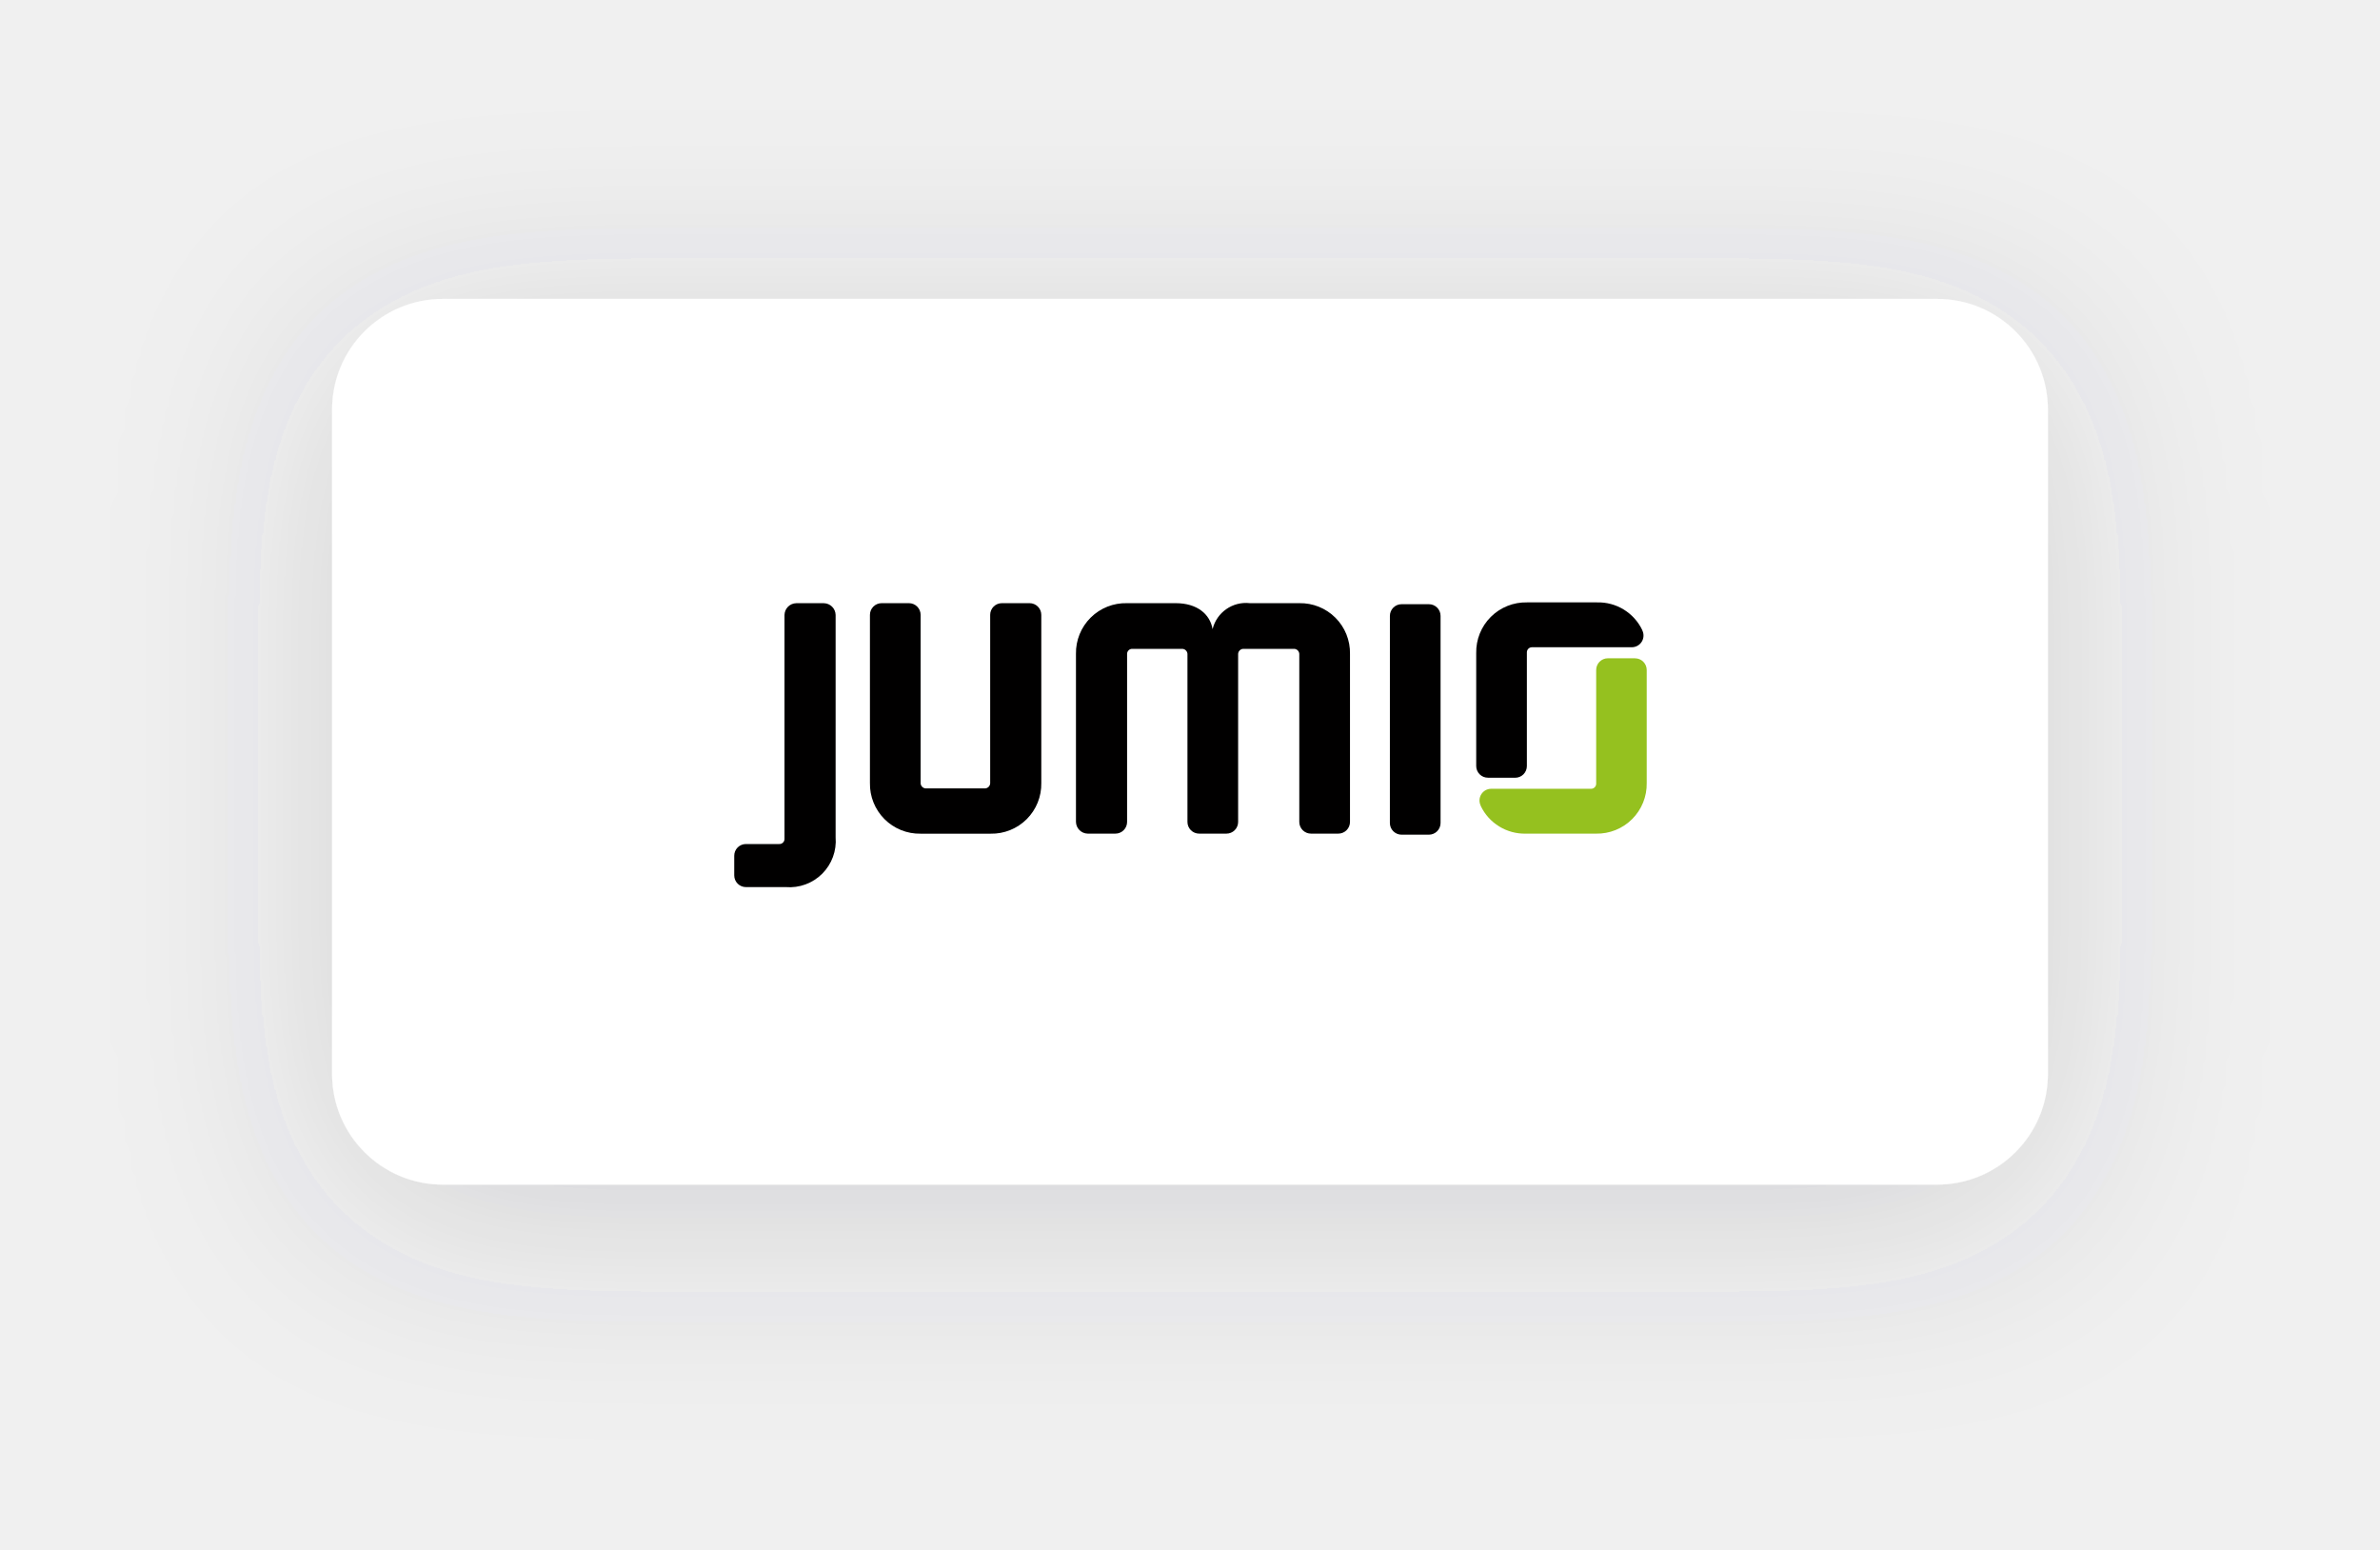
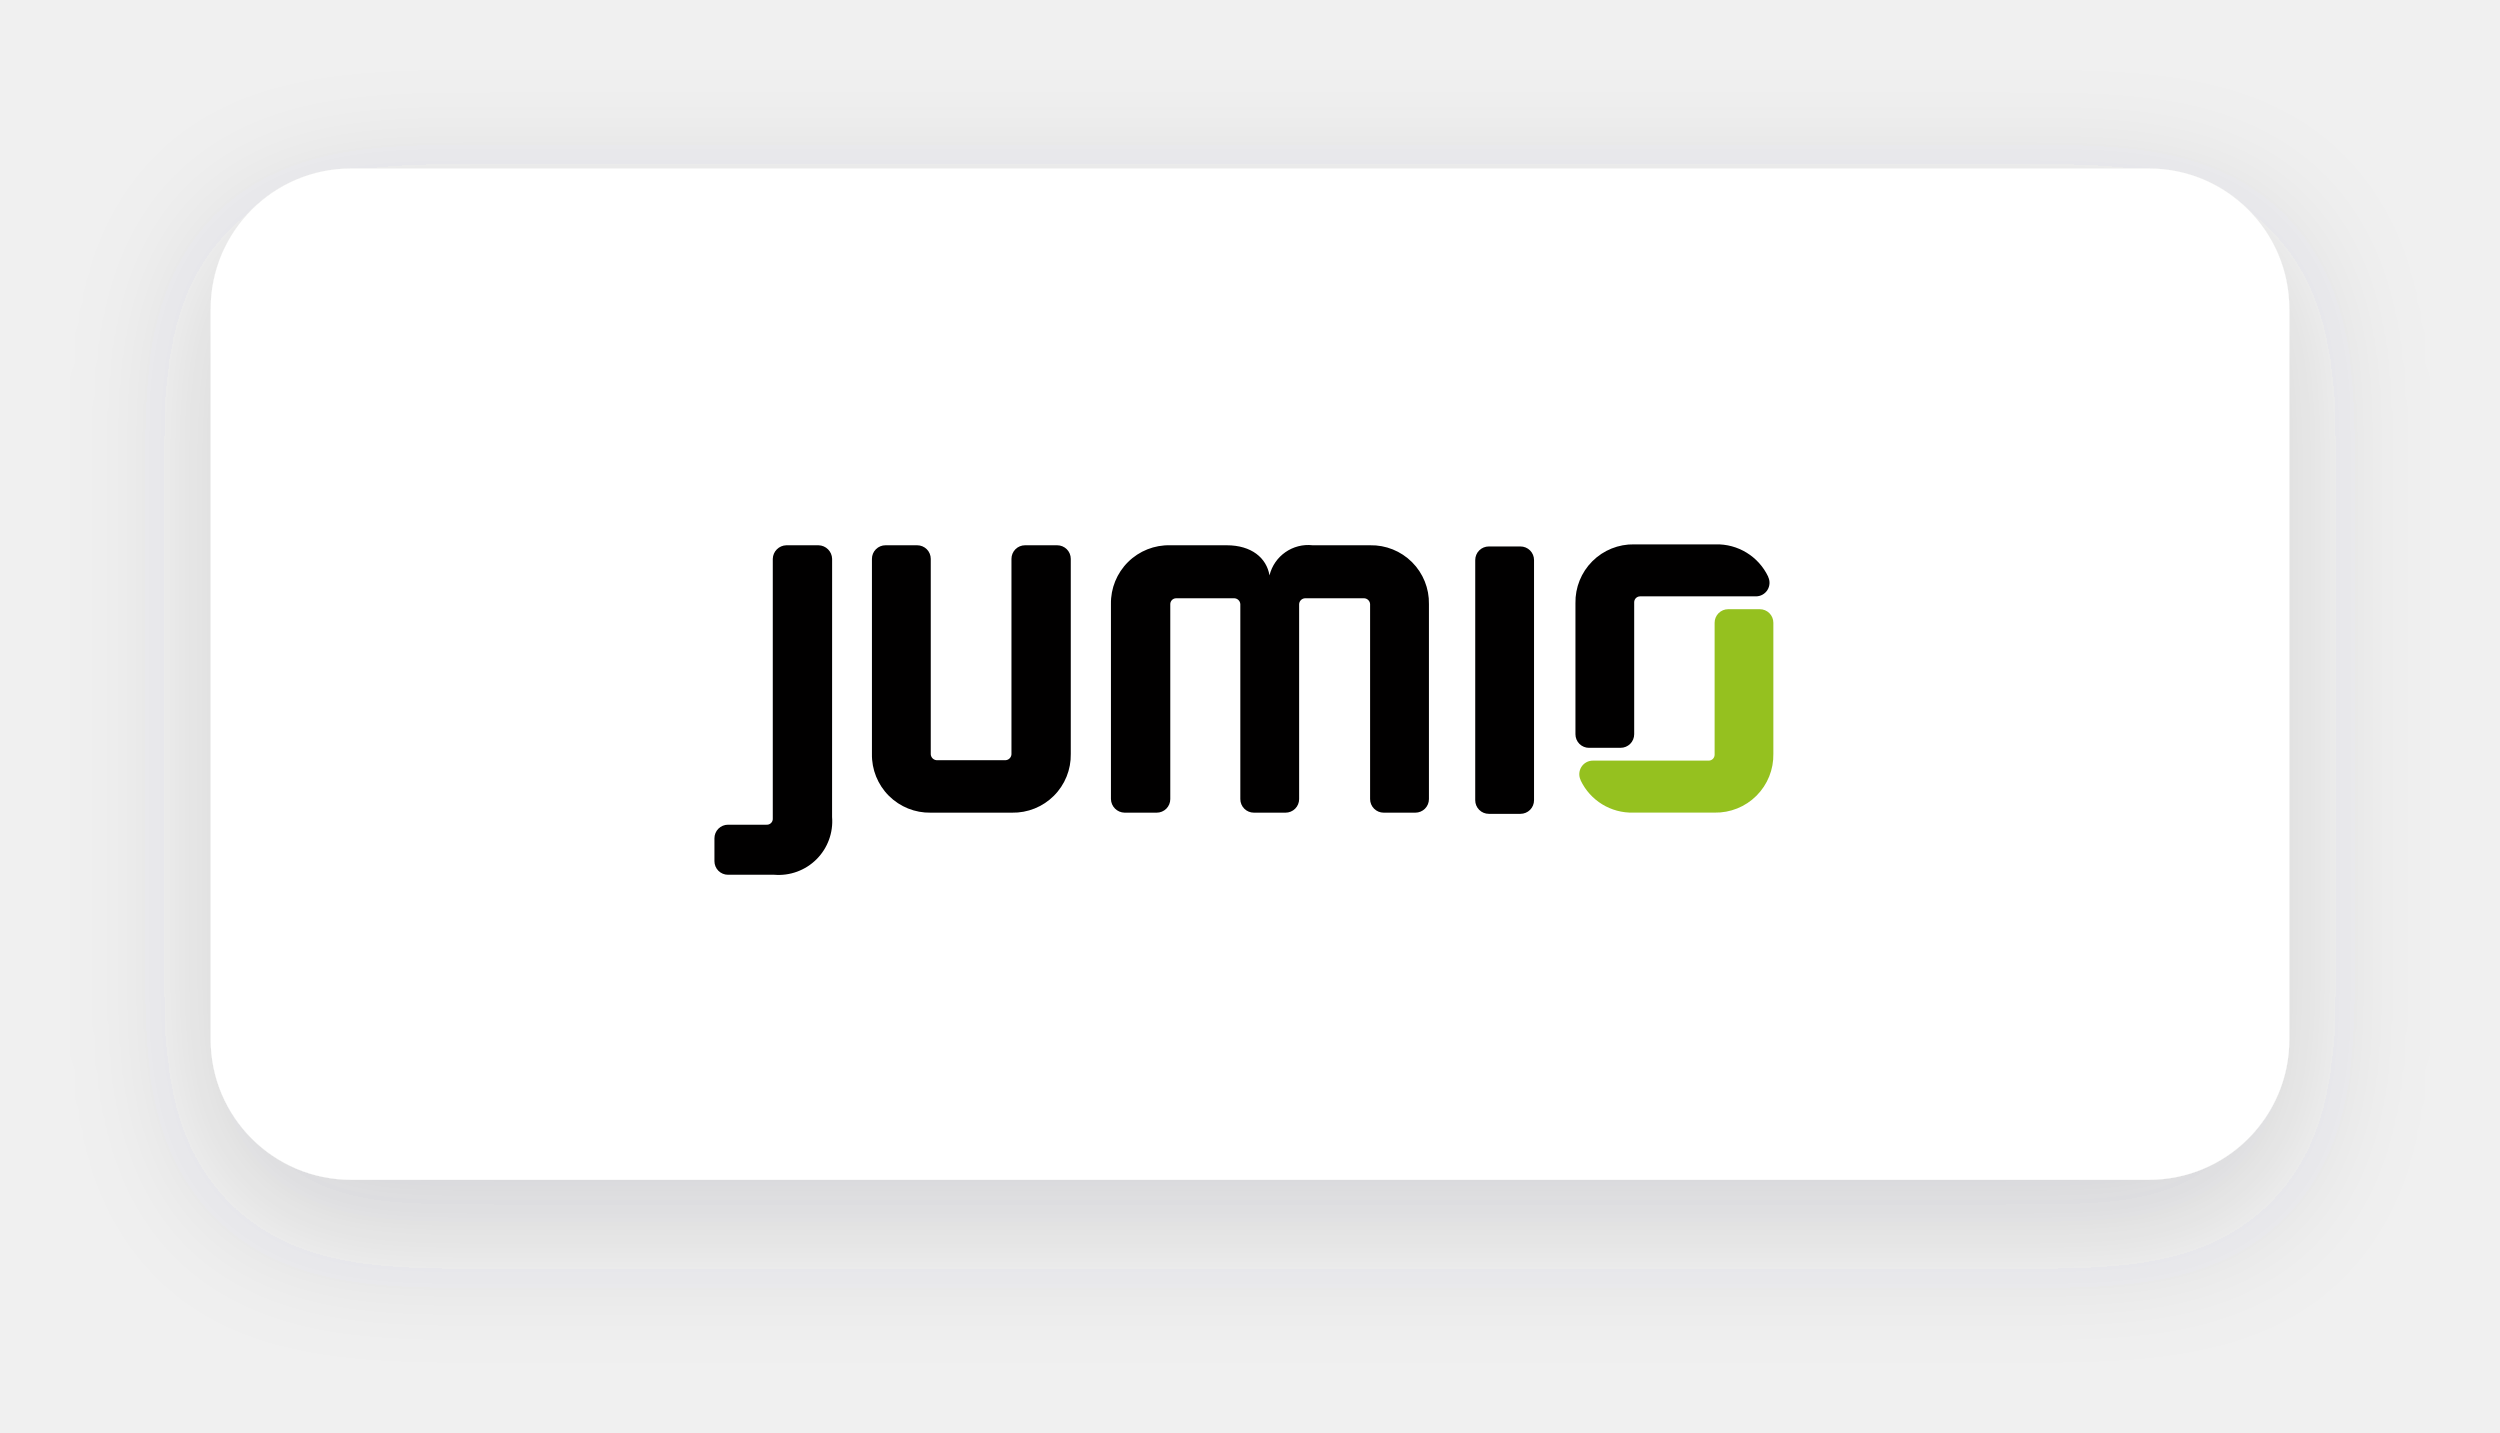
- <svg xmlns="http://www.w3.org/2000/svg" viewBox="0 0 215 140">
+ <svg xmlns="http://www.w3.org/2000/svg" viewBox="0 0 178 102">
  <defs>
    <style>
      .cls-1 {
        fill: #fff;
      }

      .cls-2 {
        fill: #95c11f;
      }

      .cls-3 {
        fill: #010000;
      }

      .cls-4 {
        filter: url(#Rectangle_29);
      }
    </style>
-     <filter id="Rectangle_29" x="0" y="0" width="215" height="140" filterUnits="userSpaceOnUse">
+     <filter id="Rectangle_29" x="0" y="0" width="178" height="102" filterUnits="userSpaceOnUse">
      <feOffset dy="3" input="SourceAlpha" />
-       <feGaussianBlur stdDeviation="10" result="blur" />
+       <feGaussianBlur stdDeviation="5" result="blur" />
      <feFlood flood-color="#47494d" flood-opacity="0.161" />
      <feComposite operator="in" in2="blur" />
      <feComposite in="SourceGraphic" />
    </filter>
  </defs>
-   <g id="Group_129" data-name="Group 129" transform="translate(-92 -1608)">
-     <g class="cls-4" transform="matrix(1, 0, 0, 1, 92, 1608)">
-       <rect id="Rectangle_29-2" data-name="Rectangle 29" class="cls-1" width="155" height="80" rx="10" transform="translate(30 27)" />
+   <g id="Group_129" data-name="Group 129" transform="translate(-107 -1623)">
+     <g class="cls-4" transform="matrix(1, 0, 0, 1, 107, 1623)">
+       <rect id="Rectangle_29-2" data-name="Rectangle 29" class="cls-1" width="148" height="72" rx="10" transform="translate(15 12)" />
    </g>
-     <g id="Group_28" data-name="Group 28" transform="translate(142.196 1644.989)">
-       <path id="Path_1" data-name="Path 1" class="cls-2" d="M534.6,55.247h-2.459a1.055,1.055,0,0,0-1.059,1.059V66.583a.46.46,0,0,1-.454.452H521.6a1.057,1.057,0,0,0-.954,1.516c0,.006,0,.013,0,.018a4.4,4.4,0,0,0,4.1,2.518h6.321a4.492,4.492,0,0,0,4.58-4.578v-10.2a1.055,1.055,0,0,0-1.059-1.059" transform="translate(-437.085 -32.775)" />
-       <path id="Path_2" data-name="Path 2" class="cls-3" d="M459.883,19.71a1.055,1.055,0,0,1,1.06-1.059H463.4a1.055,1.055,0,0,1,1.06,1.059v18.7a1.056,1.056,0,0,1-1.06,1.06h-2.459a1.056,1.056,0,0,1-1.06-1.06Z" transform="translate(-384.521 -1.064)" />
-       <path id="Path_3" data-name="Path 3" class="cls-3" d="M25.29,39.1a4.174,4.174,0,0,1-4.5,4.5h-3.6a1.056,1.056,0,0,1-1.059-1.059V40.769a1.056,1.056,0,0,1,1.059-1.059h2.992a.459.459,0,0,0,.491-.493v-20.2a1.084,1.084,0,0,1,1.059-1.06h2.5a1.084,1.084,0,0,1,1.059,1.06Z" transform="translate(0 -0.46)" />
-       <path id="Path_4" data-name="Path 4" class="cls-3" d="M256.443,17.956c1.931,0,3.1.985,3.332,2.344a3.105,3.105,0,0,1,3.366-2.344h4.467a4.493,4.493,0,0,1,4.58,4.578v15.18a1.056,1.056,0,0,1-1.06,1.059h-2.461a1.057,1.057,0,0,1-1.059-1.059V22.534a.485.485,0,0,0-.453-.452h-4.617a.484.484,0,0,0-.455.452v15.18a1.056,1.056,0,0,1-1.06,1.059h-2.459a1.055,1.055,0,0,1-1.059-1.059V22.534a.487.487,0,0,0-.456-.452h-4.541a.457.457,0,0,0-.456.452v15.18a1.056,1.056,0,0,1-1.06,1.059h-2.5a1.082,1.082,0,0,1-1.059-1.059V22.534a4.5,4.5,0,0,1,4.617-4.578Z" transform="translate(-200.431 -0.462)" />
-       <path id="Path_5" data-name="Path 5" class="cls-3" d="M118.4,34.689a.489.489,0,0,0,.455-.456V19.015a1.056,1.056,0,0,1,1.059-1.059h2.5a1.057,1.057,0,0,1,1.059,1.059V34.2a4.492,4.492,0,0,1-4.58,4.578h-6.321a4.493,4.493,0,0,1-4.579-4.578V19.015a1.055,1.055,0,0,1,1.059-1.059h2.462a1.057,1.057,0,0,1,1.058,1.059V34.233a.491.491,0,0,0,.454.456Z" transform="translate(-79.602 -0.462)" />
-       <path id="Path_6" data-name="Path 6" class="cls-3" d="M519.354,33.263h2.459a1.055,1.055,0,0,0,1.059-1.059V21.927a.461.461,0,0,1,.454-.452h9.023a1.057,1.057,0,0,0,.954-1.516c0-.006,0-.013,0-.018a4.4,4.4,0,0,0-4.1-2.518h-6.321A4.492,4.492,0,0,0,518.295,22V32.2a1.055,1.055,0,0,0,1.059,1.059" transform="translate(-435.136)" />
+     <g id="Group_28" data-name="Group 28" transform="translate(157.867 1661.758)">
+       <path id="Path_1" data-name="Path 1" class="cls-2" d="M533.4,55.247h-2.249a.965.965,0,0,0-.968.968v9.4a.421.421,0,0,1-.415.413h-8.252a.967.967,0,0,0-.873,1.386c0,.005,0,.012,0,.016a4.028,4.028,0,0,0,3.753,2.3h5.781a4.108,4.108,0,0,0,4.188-4.187V56.215a.965.965,0,0,0-.969-.968" transform="translate(-458.969 -50.63)" />
+       <path id="Path_2" data-name="Path 2" class="cls-3" d="M459.883,19.619a.965.965,0,0,1,.969-.968H463.1a.965.965,0,0,1,.969.968v17.1a.966.966,0,0,1-.969.969h-2.249a.966.966,0,0,1-.969-.969Z" transform="translate(-405.713 -18.501)" />
+       <path id="Path_3" data-name="Path 3" class="cls-3" d="M24.507,37.295a3.818,3.818,0,0,1-4.119,4.119H17.1a.965.965,0,0,1-.969-.969V38.819a.966.966,0,0,1,.969-.969h2.736a.419.419,0,0,0,.449-.45V18.923a.991.991,0,0,1,.969-.969h2.287a.991.991,0,0,1,.969.969Z" transform="translate(-16.13 -17.889)" />
+       <path id="Path_4" data-name="Path 4" class="cls-3" d="M255.673,17.956c1.766,0,2.838.9,3.047,2.144a2.84,2.84,0,0,1,3.078-2.144h4.085a4.109,4.109,0,0,1,4.189,4.187V36.026a.966.966,0,0,1-.969.969h-2.251a.967.967,0,0,1-.969-.969V22.143a.443.443,0,0,0-.415-.413h-4.222a.442.442,0,0,0-.416.413V36.026a.966.966,0,0,1-.97.969h-2.249a.965.965,0,0,1-.968-.969V22.143a.446.446,0,0,0-.417-.413h-4.153a.418.418,0,0,0-.417.413V36.026a.965.965,0,0,1-.969.969H248.4a.989.989,0,0,1-.969-.969V22.143a4.117,4.117,0,0,1,4.222-4.187Z" transform="translate(-219.199 -17.891)" />
+       <path id="Path_5" data-name="Path 5" class="cls-3" d="M117.512,33.259a.447.447,0,0,0,.417-.417V18.925a.966.966,0,0,1,.969-.969h2.285a.966.966,0,0,1,.969.969V32.808a4.108,4.108,0,0,1-4.188,4.187h-5.781a4.109,4.109,0,0,1-4.188-4.187V18.925a.965.965,0,0,1,.969-.969h2.251a.966.966,0,0,1,.968.969V32.842a.449.449,0,0,0,.415.417Z" transform="translate(-96.78 -17.891)" />
+       <path id="Path_6" data-name="Path 6" class="cls-3" d="M519.263,31.909h2.249a.965.965,0,0,0,.969-.969v-9.4a.421.421,0,0,1,.415-.414h8.252a.967.967,0,0,0,.873-1.386c0-.005,0-.011,0-.016a4.028,4.028,0,0,0-3.753-2.3h-5.781a4.108,4.108,0,0,0-4.188,4.187v9.331a.965.965,0,0,0,.969.969" transform="translate(-456.994 -17.423)" />
    </g>
  </g>
</svg>
